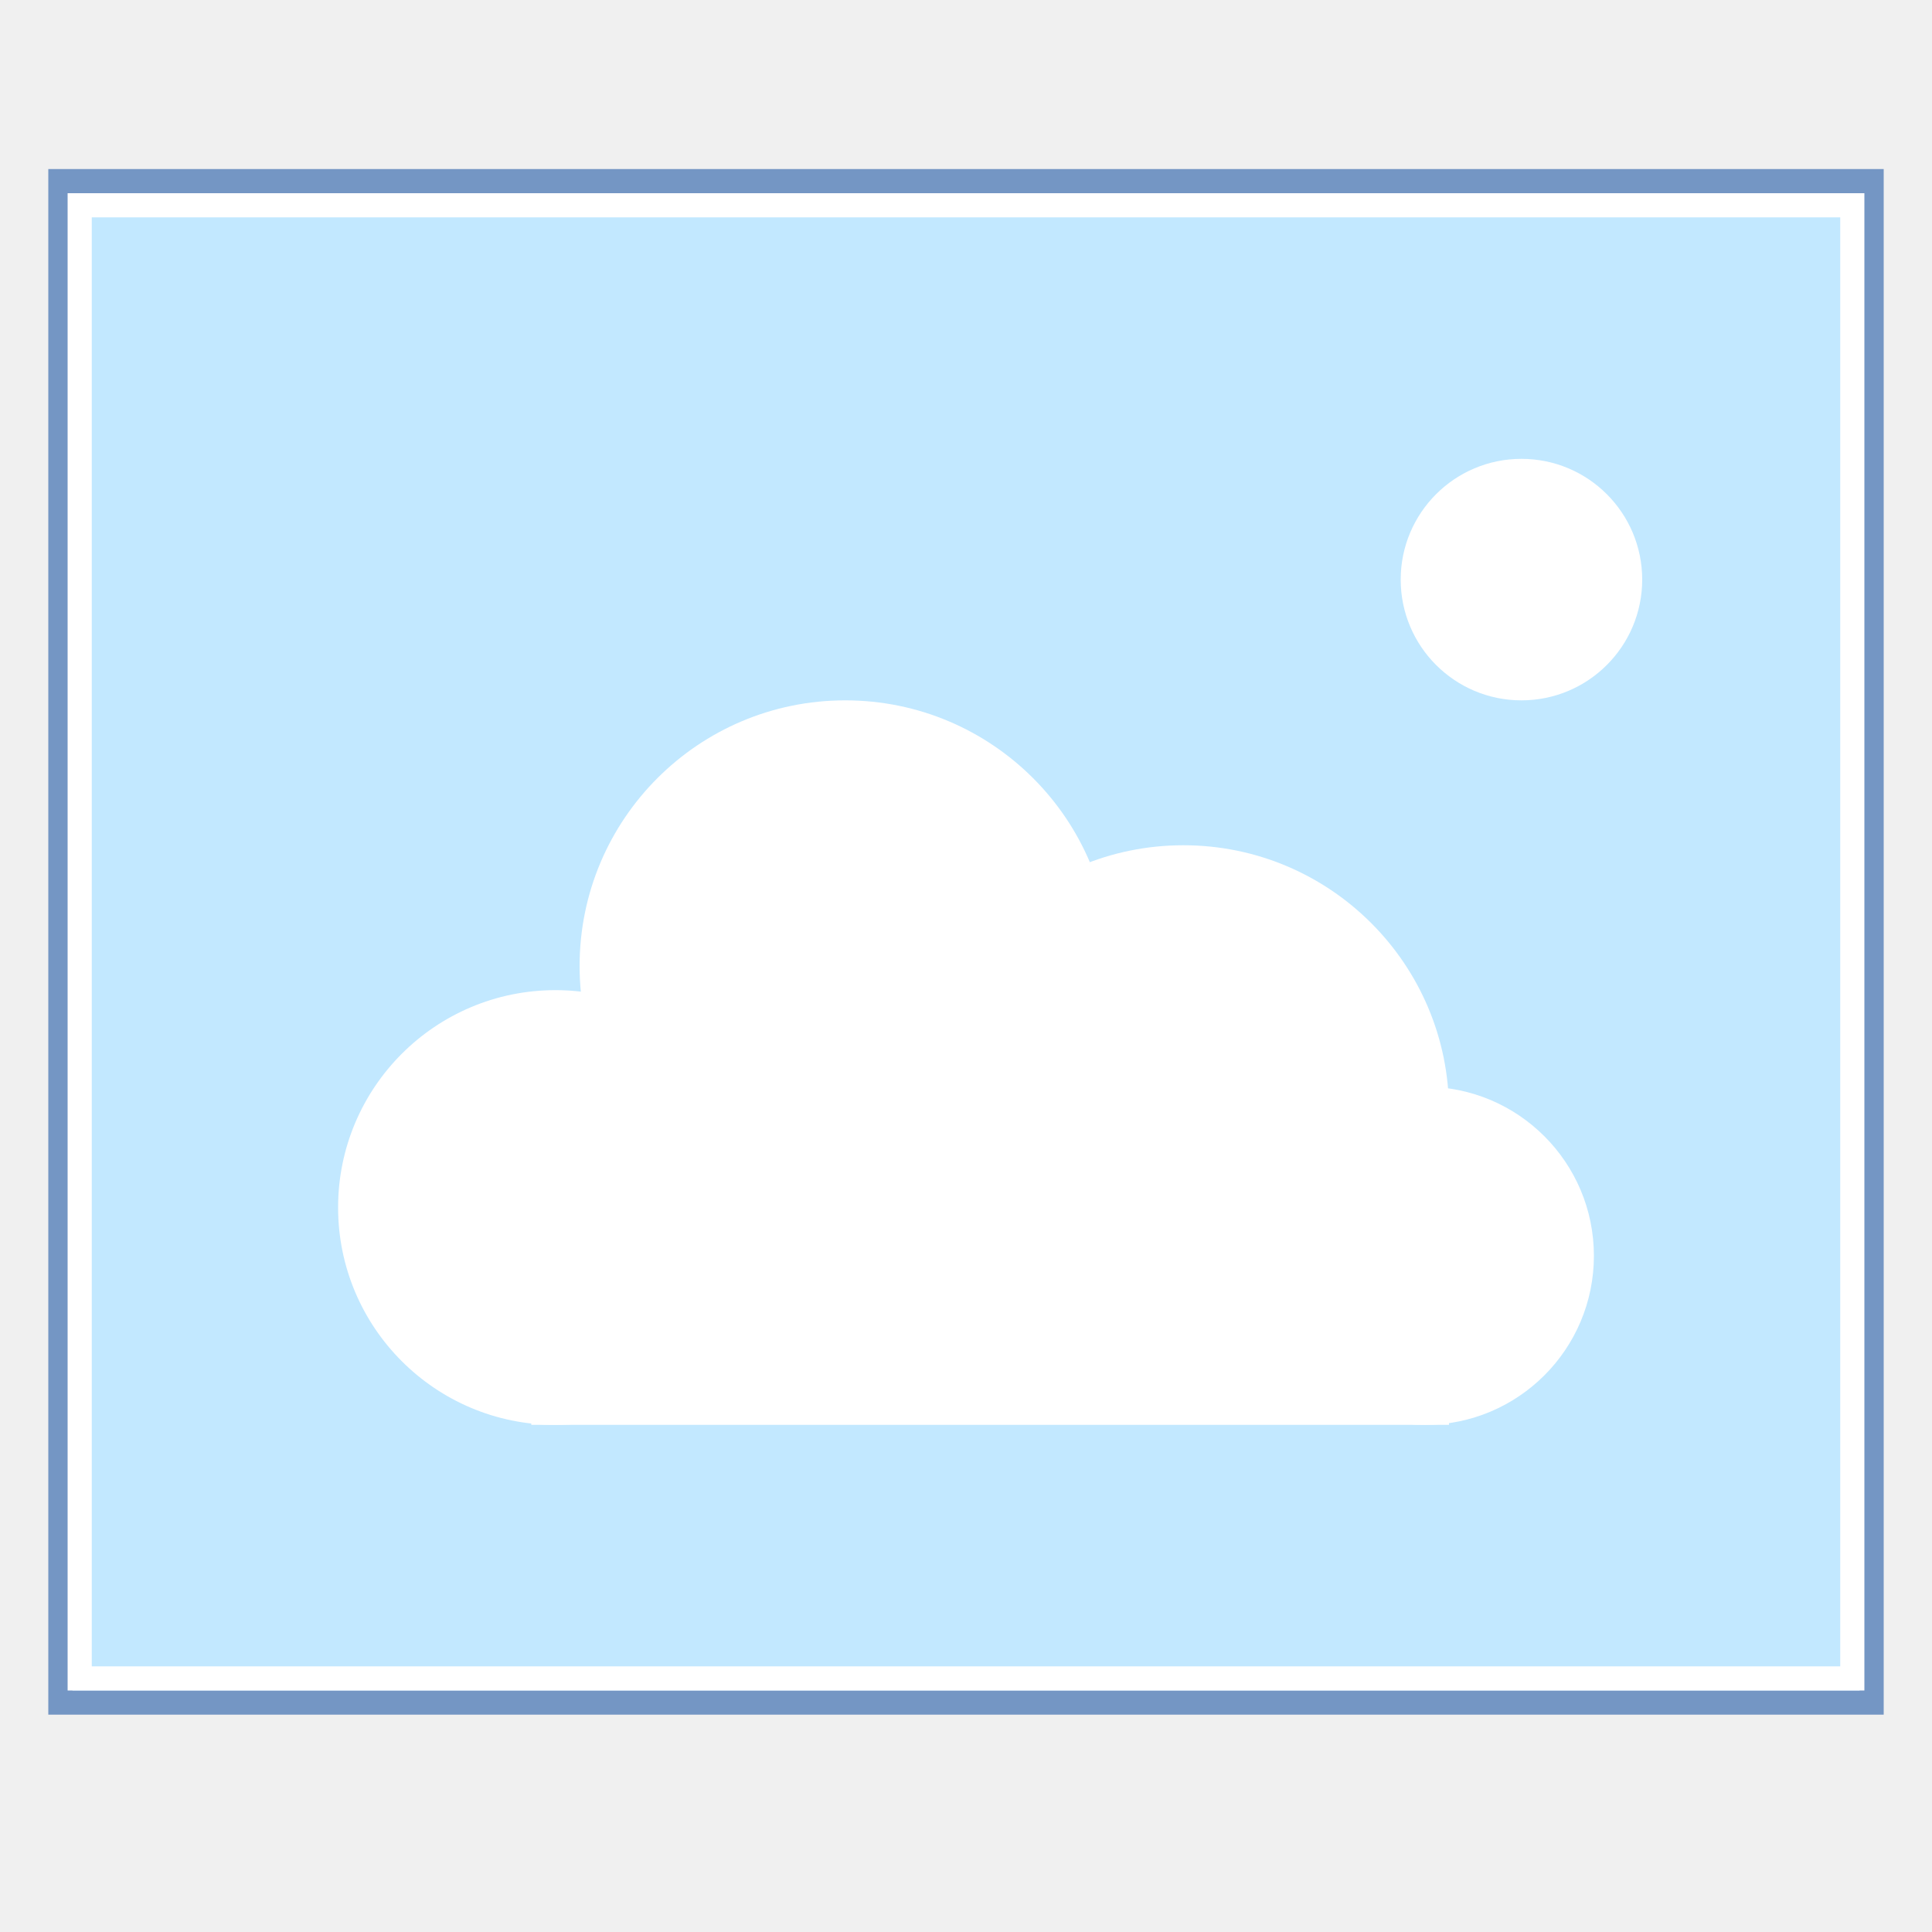
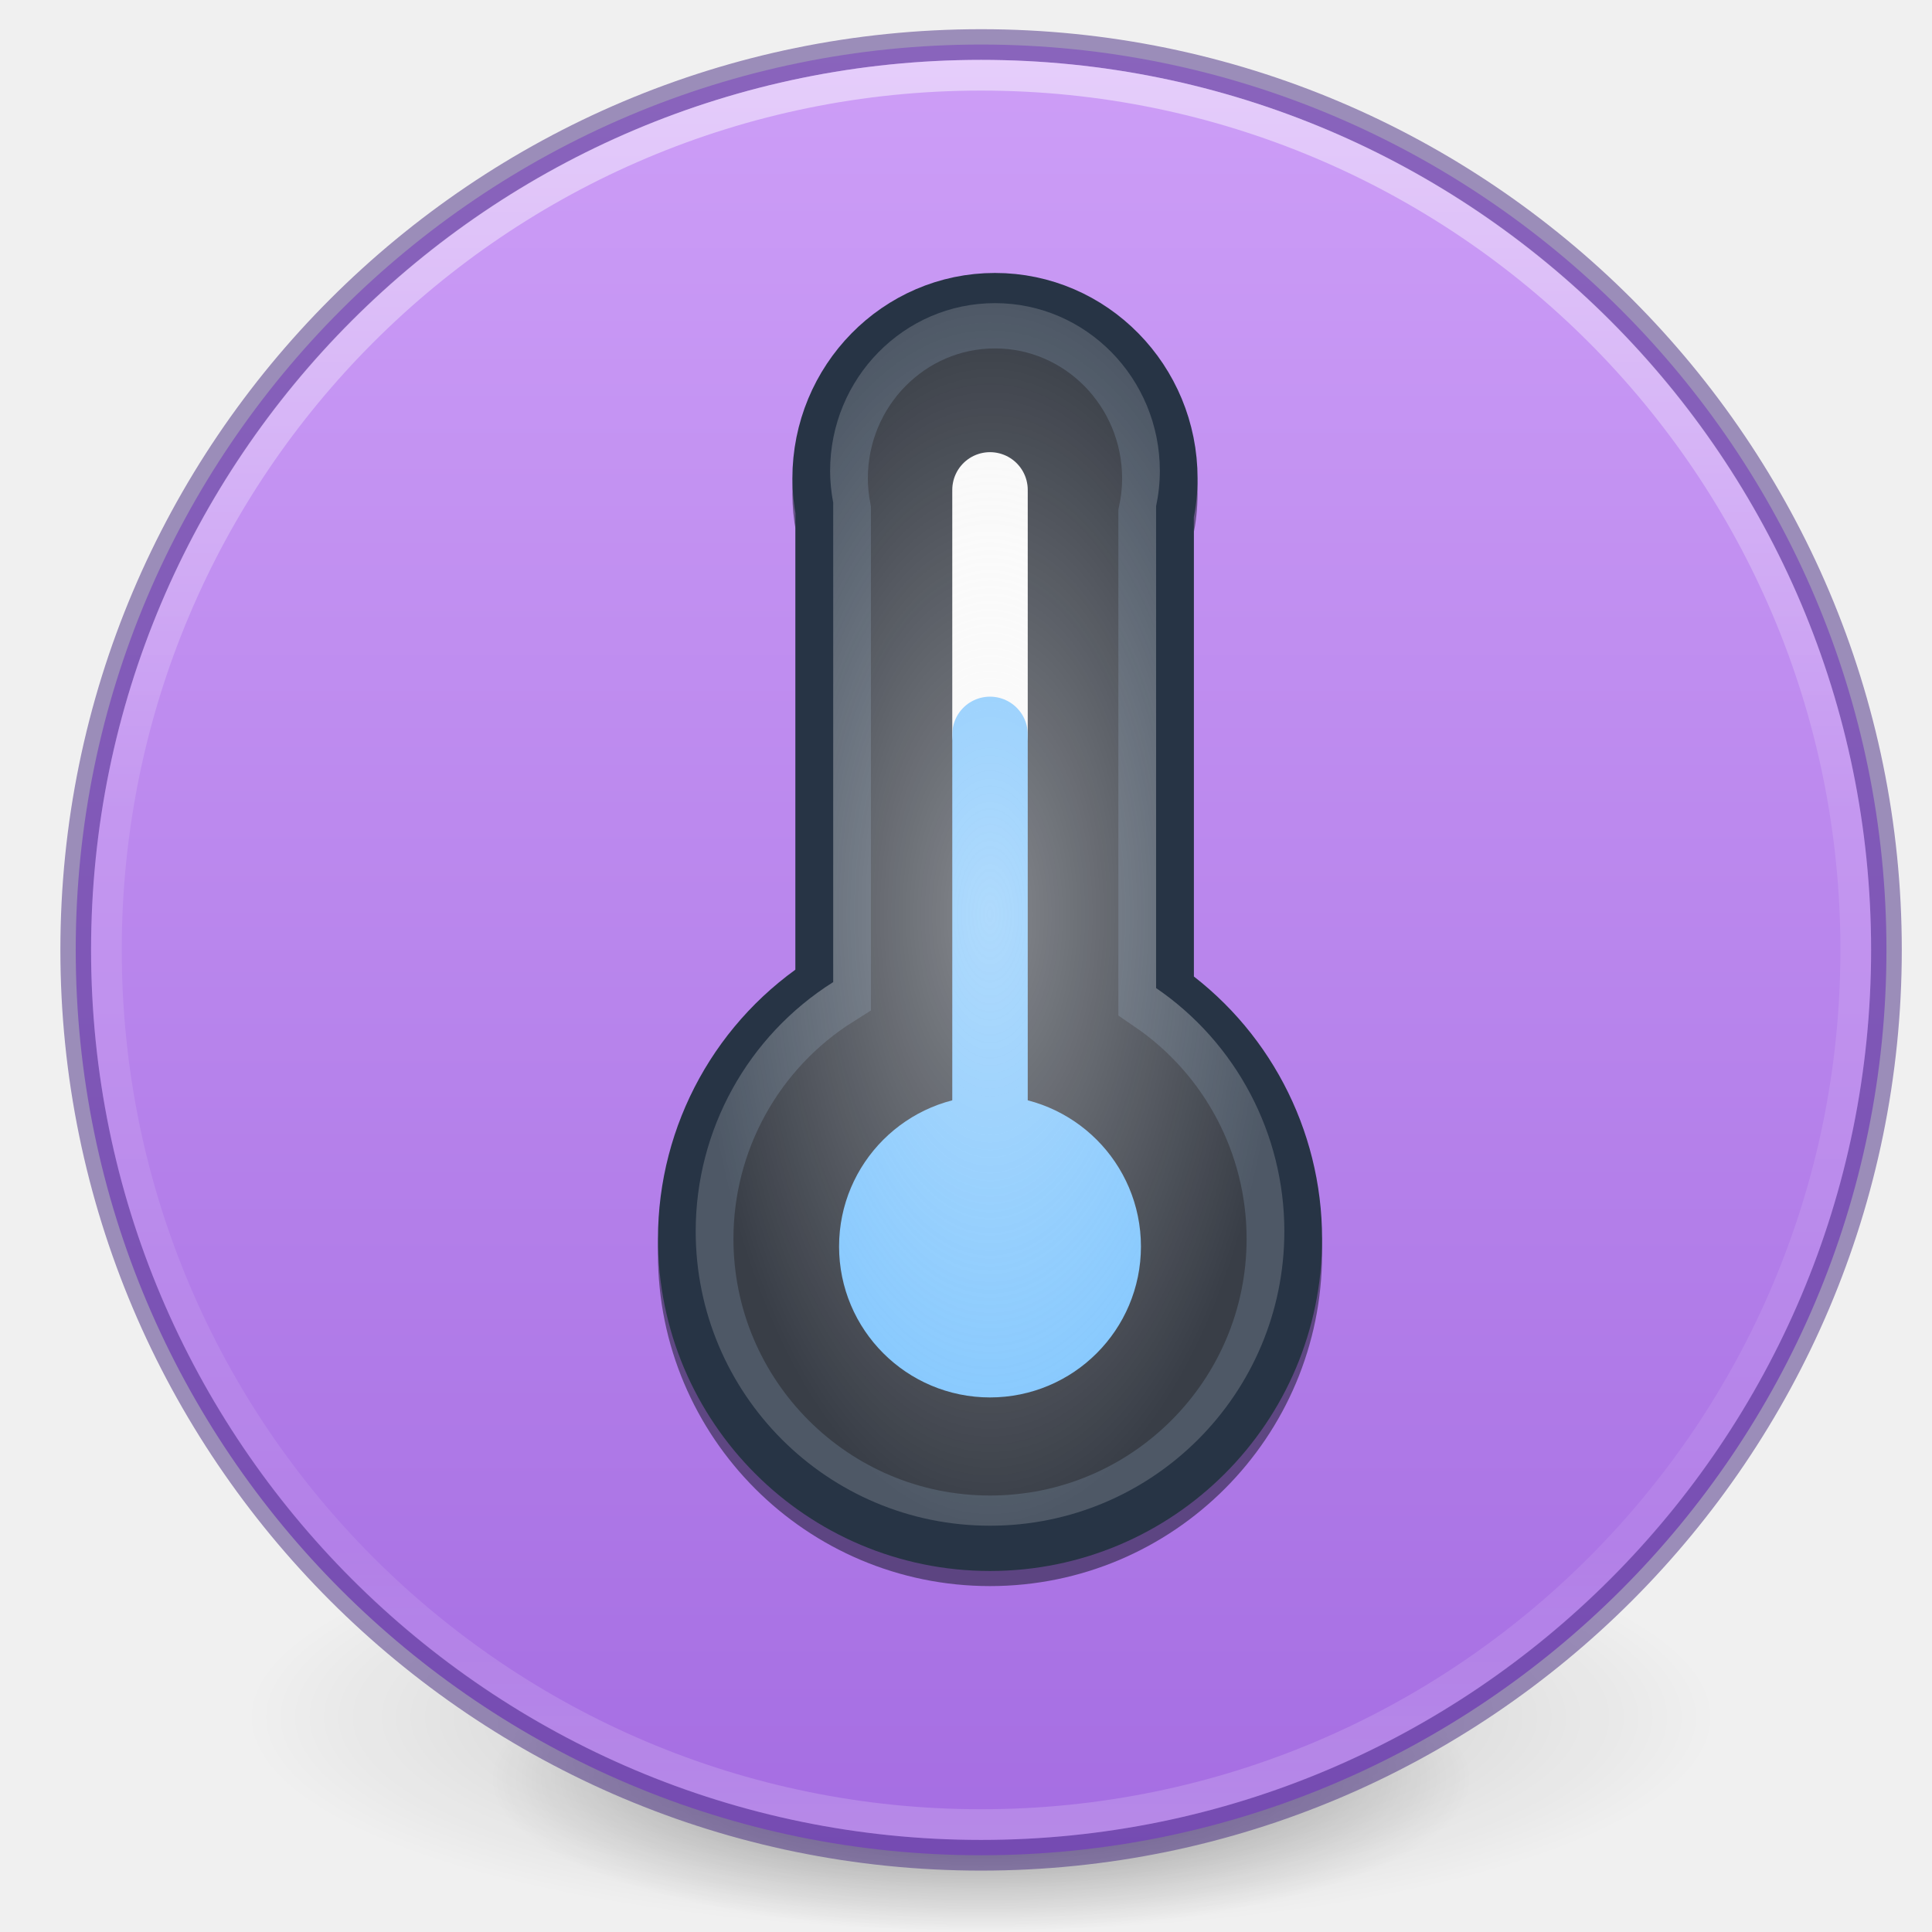
- <svg xmlns="http://www.w3.org/2000/svg" version="1.1" id="Layer_1" x="0px" y="0px" viewBox="0 0 80 80" style="enable-background:new 0 0 80 80;" xml:space="preserve" width="80" height="80">
-   <g>
-     <rect x="2.5" y="7.5" style="fill:#C2E8FF;" width="75" height="63" />
-     <g>
-       <path style="fill:#7496C4;" d="M77,8v62H3V8H77 M78,7H2v64h76V7L78,7z" />
+ <svg xmlns="http://www.w3.org/2000/svg" xmlns:xlink="http://www.w3.org/1999/xlink" width="128" height="128" viewBox="0 0 33.867 33.867" version="1.1" id="svg1125">
+   <defs id="defs1119">
+     <radialGradient gradientTransform="matrix(0.777445,0,0,0.2267777,-41.11417,39.77762)" gradientUnits="userSpaceOnUse" xlink:href="#b" id="y" fy="185.297" fx="99.189" r="62.769" cy="185.297" cx="99.189" />
+     <linearGradient id="b">
+       <stop offset="0" id="stop38" />
+       <stop offset="1" stop-opacity="0" id="stop40" />
+     </linearGradient>
+     <radialGradient gradientTransform="matrix(0.5182967,0,0,0.1619753,-15.4108,55.85315)" gradientUnits="userSpaceOnUse" xlink:href="#b" id="z" fy="185.297" fx="99.189" r="62.769" cy="185.297" cx="99.189" />
+     <linearGradient gradientTransform="matrix(0,2.033333,-2.033333,0,101.0667,-34.09948)" gradientUnits="userSpaceOnUse" y2="32" x2="61.5" y1="32" x1="2.5" id="A" xlink:href="#i" />
+     <linearGradient id="i">
+       <stop offset="0" stop-color="#cd9ef7" id="stop12" />
+       <stop offset="1" stop-color="#a56de2" id="stop14" />
+     </linearGradient>
+     <linearGradient gradientTransform="matrix(4.805336,0,0,4.805336,-310.8297,-102.942)" gradientUnits="userSpaceOnUse" xlink:href="#a" id="B" y2="40.496" x2="71.204" y1="15.369" x1="71.204" />
+     <linearGradient id="a">
+       <stop offset="0" stop-color="#fff" id="stop28" />
+       <stop offset=".424" stop-color="#fff" stop-opacity=".235" id="stop30" />
+       <stop offset=".821" stop-color="#fff" stop-opacity=".157" id="stop32" />
+       <stop offset="1" stop-color="#fff" stop-opacity=".392" id="stop34" />
+     </linearGradient>
+     <linearGradient xlink:href="#n" id="C" gradientUnits="userSpaceOnUse" gradientTransform="translate(0,-1)" x1="32" y1="4" x2="32" y2="185" />
+     <linearGradient id="n">
+       <stop offset="0" stop-color="#fff" id="stop146" />
+       <stop offset="1" stop-color="#d1ff82" id="stop148" />
+     </linearGradient>
+     <radialGradient xlink:href="#linearGradient4272" id="radialGradient4278" cx="65" cy="67" fx="65" fy="67" r="19.5" gradientTransform="matrix(1,0,0,2.076923,-28.40887,-110.537)" gradientUnits="userSpaceOnUse" />
+     <linearGradient id="linearGradient4272">
+       <stop style="stop-color:#fafafa;stop-opacity:0.5" offset="0" id="stop4274" />
+       <stop style="stop-color:#fafafa;stop-opacity:0.184" offset="1" id="stop4276" />
+     </linearGradient>
+     <filter style="color-interpolation-filters:sRGB" id="filter4738">
+       <feFlood flood-opacity="0.498" flood-color="rgb(0,0,0)" result="flood" id="feFlood4740" />
+       <feComposite in="flood" in2="SourceGraphic" operator="out" result="composite1" id="feComposite4742" />
+       <feGaussianBlur in="composite1" stdDeviation="2" result="blur" id="feGaussianBlur4744" />
+       <feOffset dx="1" dy="1" result="offset" id="feOffset4746" />
+       <feComposite in="offset" in2="SourceGraphic" operator="atop" result="composite2" id="feComposite4748" />
+     </filter>
+   </defs>
+   <g id="layer1" transform="translate(-90.4497,-124.0847)">
+     <g transform="matrix(0.2645833,0,0,0.2645833,98.12262,132.5427)" id="g211">
+       <path style="opacity:0.2;fill:url(#y);stroke-width:2.033" d="m 84.8,81.801 a 48.8,14.231 0 1 1 -97.6,0 48.8,14.231 0 1 1 97.6,0 z" id="path193" />
+       <path style="opacity:0.4;fill:url(#z);stroke-width:2.033" d="m 68.533,85.867 a 32.533,10.165 0 1 1 -65.067,0 32.533,10.165 0 1 1 65.067,0 z" id="path195" />
+       <path style="color:#000000;overflow:visible;fill:url(#A);stroke-width:2.033;marker:none" d="m 95.983,30.967 c 0,-33.097 -26.887,-59.983 -59.983,-59.983 -33.097,0 -59.983,26.887 -59.983,59.983 0,33.097 26.887,59.983 59.983,59.983 33.097,0 59.983,-26.887 59.983,-59.983 z" overflow="visible" id="path197" />
+       <path style="color:#000000;overflow:visible;opacity:0.5;fill:none;stroke:#452981;stroke-width:2.033;marker:none" d="m 36,-29.016 c -33.097,0 -59.983,26.887 -59.983,59.983 0,33.097 26.887,59.983 59.983,59.983 33.097,0 59.983,-26.887 59.983,-59.983 0,-33.097 -26.887,-59.983 -59.983,-59.983 z" overflow="visible" id="path199" />
+       <path style="color:#000000;overflow:visible;opacity:0.5;fill:none;stroke:url(#B);stroke-width:2.033;stroke-linecap:round;stroke-linejoin:round;marker:none" d="m 93.95,30.967 c 0,32.005 -25.945,57.95 -57.95,57.95 -32.005,0 -57.95,-25.945 -57.95,-57.95 0,-32.005 25.945,-57.95 57.95,-57.95 32.005,0 57.95,25.945 57.95,57.95 z" overflow="visible" id="path201" />
+       <path style="color:#000000;clip-rule:nonzero;display:inline;overflow:visible;visibility:visible;opacity:1;isolation:auto;mix-blend-mode:normal;color-interpolation:sRGB;color-interpolation-filters:linearRGB;solid-color:#000000;solid-opacity:1;fill:none;fill-opacity:1;fill-rule:evenodd;stroke:#0e141f;stroke-width:5;stroke-linecap:butt;stroke-linejoin:miter;stroke-miterlimit:4;stroke-dasharray:none;stroke-dashoffset:0;stroke-opacity:0.5;color-rendering:auto;image-rendering:auto;shape-rendering:auto;text-rendering:auto;enable-background:accumulate" d="M 36.921,-10.383 A 10.923,11.122 0 0 0 25.997,0.739 10.923,11.122 0 0 0 26.201,2.83 V 34.6 a 19.5,19.513 0 0 0 -9.11,16.503 19.5,19.513 0 0 0 19.5,19.513 19.5,19.513 0 0 0 19.5,-19.513 19.5,19.513 0 0 0 -8.497,-16.108 V 3.071 A 10.923,11.122 0 0 0 47.843,0.739 10.923,11.122 0 0 0 36.921,-10.383 Z" id="path4209-5" />
+       <g style="filter:url(#filter4738)" id="sketches" transform="matrix(0.5254516,-0.5254516,0.52076,0.52076,58.17983,31.5329)" />
+       <path style="color:#000000;clip-rule:nonzero;display:inline;overflow:visible;visibility:visible;opacity:1;isolation:auto;mix-blend-mode:normal;color-interpolation:sRGB;color-interpolation-filters:linearRGB;solid-color:#000000;solid-opacity:1;fill:#0e141f;fill-opacity:1;fill-rule:evenodd;stroke:#273445;stroke-width:5;stroke-linecap:butt;stroke-linejoin:miter;stroke-miterlimit:4;stroke-dasharray:none;stroke-dashoffset:0;stroke-opacity:1;color-rendering:auto;image-rendering:auto;shape-rendering:auto;text-rendering:auto;enable-background:accumulate" d="m 36.921,-11.383 a 10.923,11.122 0 0 0 -10.924,11.122 10.923,11.122 0 0 0 0.205,2.091 V 33.6 a 19.5,19.513 0 0 0 -9.11,16.503 19.5,19.513 0 0 0 19.5,19.513 19.5,19.513 0 0 0 19.5,-19.513 19.5,19.513 0 0 0 -8.497,-16.108 V 2.071 a 10.923,11.122 0 0 0 0.249,-2.332 10.923,11.122 0 0 0 -10.922,-11.122 z" id="path4209" />
+       <circle style="color:#000000;clip-rule:nonzero;display:inline;overflow:visible;visibility:visible;opacity:1;isolation:auto;mix-blend-mode:normal;color-interpolation:sRGB;color-interpolation-filters:linearRGB;solid-color:#000000;solid-opacity:1;fill:#64baff;fill-opacity:1;fill-rule:evenodd;stroke:#64baff;stroke-width:5;stroke-linecap:round;stroke-linejoin:round;stroke-miterlimit:4;stroke-dasharray:none;stroke-dashoffset:0;stroke-opacity:1;color-rendering:auto;image-rendering:auto;shape-rendering:auto;text-rendering:auto;enable-background:accumulate" id="path4232" cx="36.591" cy="50.617" r="7.5" />
+       <path style="fill:none;fill-rule:evenodd;stroke:#fafafa;stroke-width:5;stroke-linecap:round;stroke-linejoin:round;stroke-miterlimit:4;stroke-dasharray:none;stroke-opacity:1" d="M 36.591,0.49 V 16.652 Z" id="path4222-7" />
+       <path style="fill:none;fill-rule:evenodd;stroke:#64baff;stroke-width:5;stroke-linecap:round;stroke-linejoin:round;stroke-miterlimit:4;stroke-dasharray:none;stroke-opacity:1" d="m 36.591,16.689 v 31.744 z" id="path4222" />
+       <path style="color:#000000;clip-rule:nonzero;display:inline;overflow:visible;visibility:visible;opacity:1;isolation:auto;mix-blend-mode:normal;color-interpolation:sRGB;color-interpolation-filters:linearRGB;solid-color:#000000;solid-opacity:1;fill:url(#radialGradient4278);fill-opacity:1;fill-rule:evenodd;stroke:none;stroke-width:5;stroke-linecap:butt;stroke-linejoin:miter;stroke-miterlimit:4;stroke-dasharray:none;stroke-dashoffset:0;stroke-opacity:1;color-rendering:auto;image-rendering:auto;shape-rendering:auto;text-rendering:auto;enable-background:accumulate" d="m 36.921,-11.883 a 10.923,11.122 0 0 0 -10.924,11.122 10.923,11.122 0 0 0 0.205,2.091 V 33.1 a 19.5,19.513 0 0 0 -9.11,16.503 19.5,19.513 0 0 0 19.5,19.513 19.5,19.513 0 0 0 19.5,-19.513 19.5,19.513 0 0 0 -8.497,-16.108 V 1.571 a 10.923,11.122 0 0 0 0.249,-2.332 10.923,11.122 0 0 0 -10.922,-11.122 z" id="path4209-6" />
    </g>
  </g>
-   <circle style="fill:#FFFFFF;" cx="63" cy="24" r="5" />
-   <circle style="fill:#FFFFFF;" cx="59" cy="52" r="7" />
-   <circle style="fill:#FFFFFF;" cx="23" cy="50" r="9" />
-   <circle style="fill:#FFFFFF;" cx="35" cy="40" r="11" />
-   <circle style="fill:#FFFFFF;" cx="49" cy="46" r="11" />
-   <g>
-     <path style="fill:#FFFFFF;" d="M76.2,9v60H3.8V9H76.2 M77.2,8H2.8v62h74.4V8L77.2,8z" />
-   </g>
-   <rect x="22" y="48.143" style="fill:#FFFFFF;" width="38" height="10.857" />
</svg>
